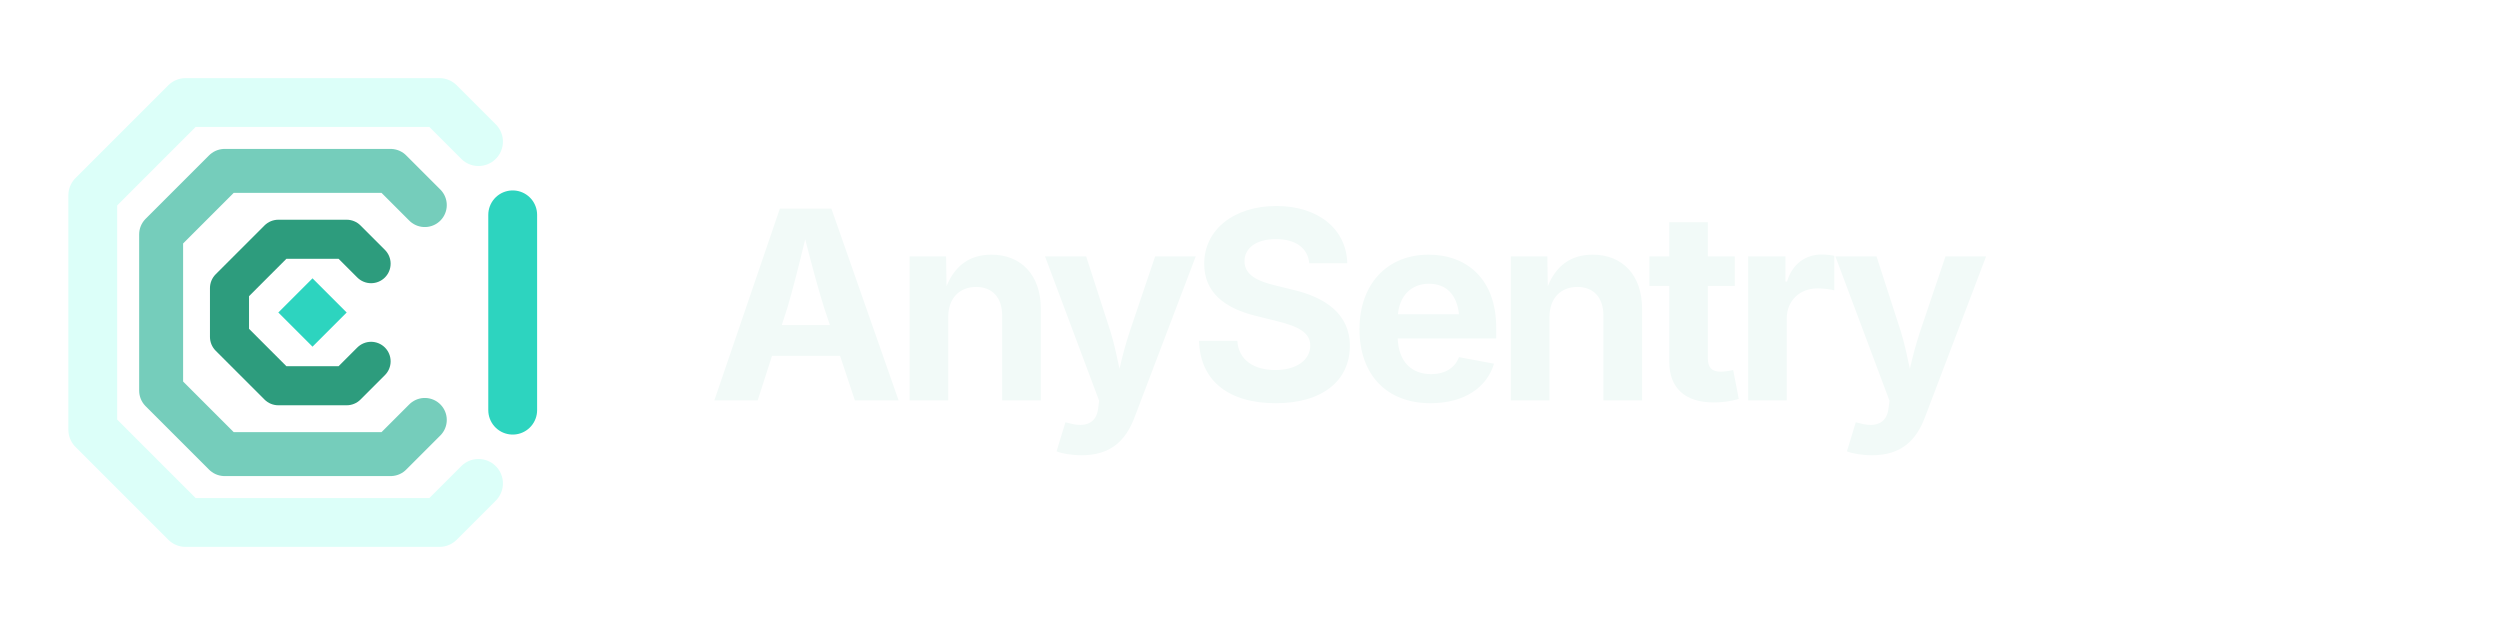
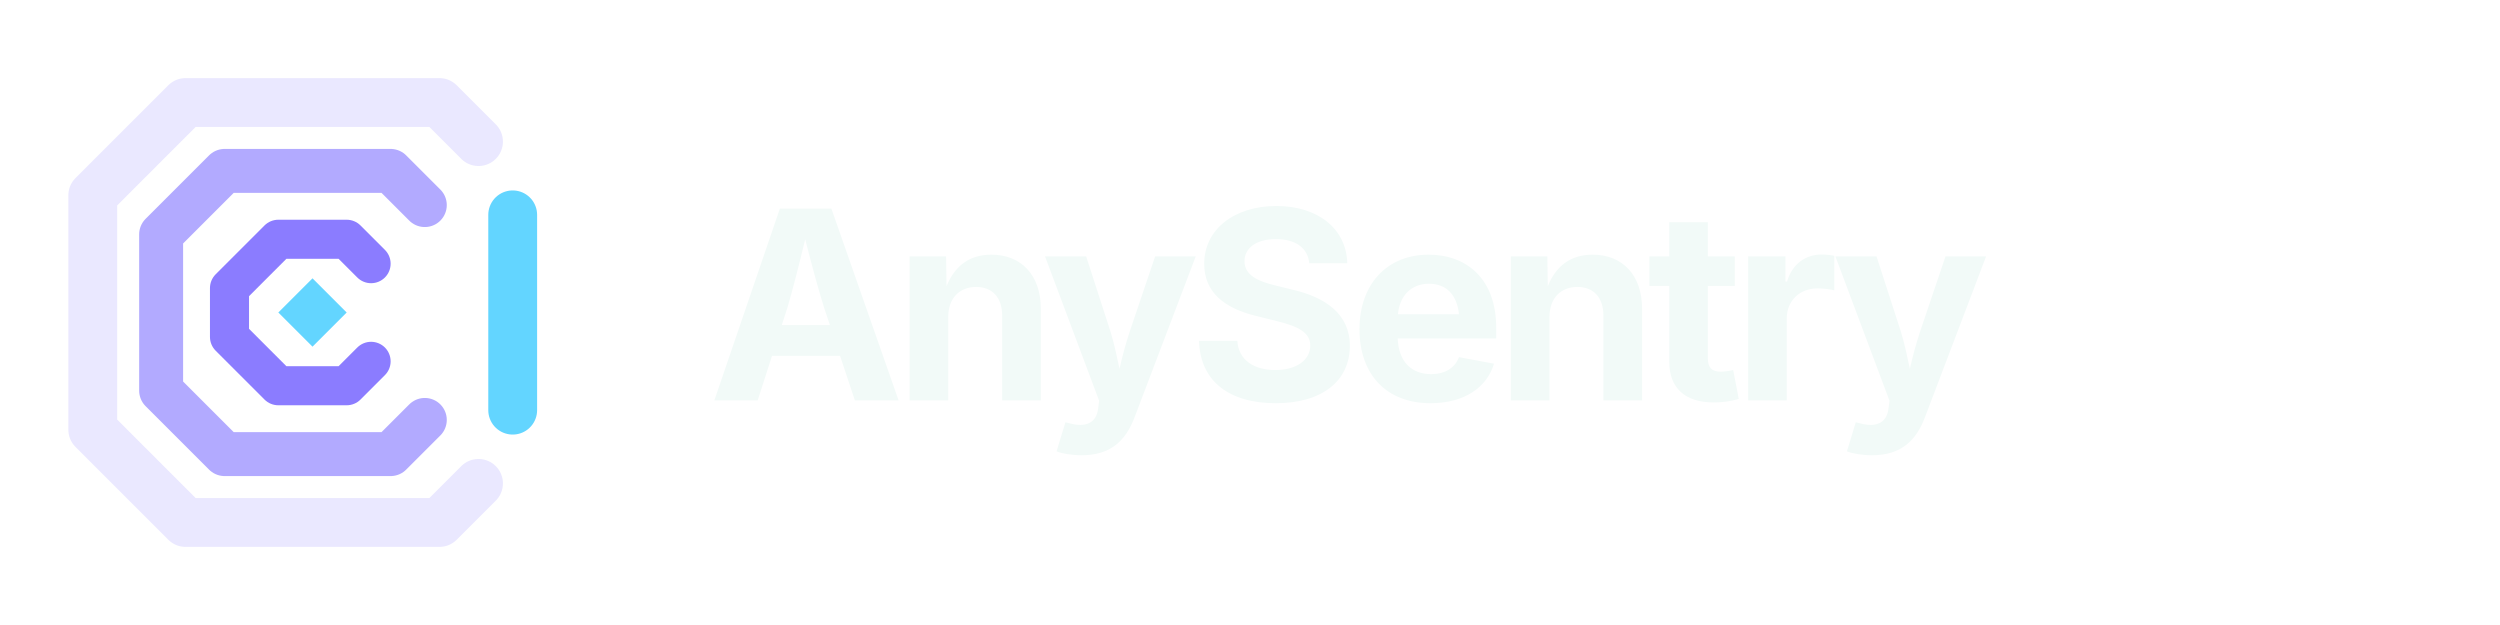
<svg xmlns="http://www.w3.org/2000/svg" viewBox="0 0 512 128" role="img" aria-labelledby="title desc">
  <g fill="none" stroke-linecap="round" stroke-linejoin="round">
-     <path d="M98 29 90 21H38L19 40v48l19 19h52l8-8" stroke="#D8FFF8" stroke-opacity=".88" stroke-width="10" />
-     <path d="M87 42 80 35H46L33 48v32l13 13h34l7-7" stroke="#75CDBB" stroke-width="9" />
-     <path d="M76 54 71 49H57L47 59v10l10 10h14l5-5" stroke="#2D9C7D" stroke-width="8" />
+     <path d="M98 29 90 21H38L19 40v48l19 19h52l8-8" stroke="#E8E6FF" stroke-opacity=".9" stroke-width="10" />
+     <path d="M87 42 80 35H46L33 48v32l13 13h34l7-7" stroke="#B2AAFF" stroke-width="9" />
+     <path d="M76 54 71 49H57L47 59v10l10 10h14l5-5" stroke="#8B7CFF" stroke-width="8" />
  </g>
-   <path d="M105 44v40" fill="none" stroke="#2DD4BF" stroke-width="10" stroke-linecap="round" />
-   <path d="m64 57 7 7-7 7-7-7 7-7Z" fill="#2DD4BF" />
+   <path d="M105 44v40" fill="none" stroke="#63D5FF" stroke-width="10" stroke-linecap="round" />
+   <path d="m64 57 7 7-7 7-7-7 7-7Z" fill="#63D5FF" />
  <text x="145" y="82" fill="#F2FAF8" font-family="Inter, 'Segoe UI', Arial, sans-serif" font-size="54" font-weight="700" letter-spacing="-2.4">AnySentry</text>
</svg>
